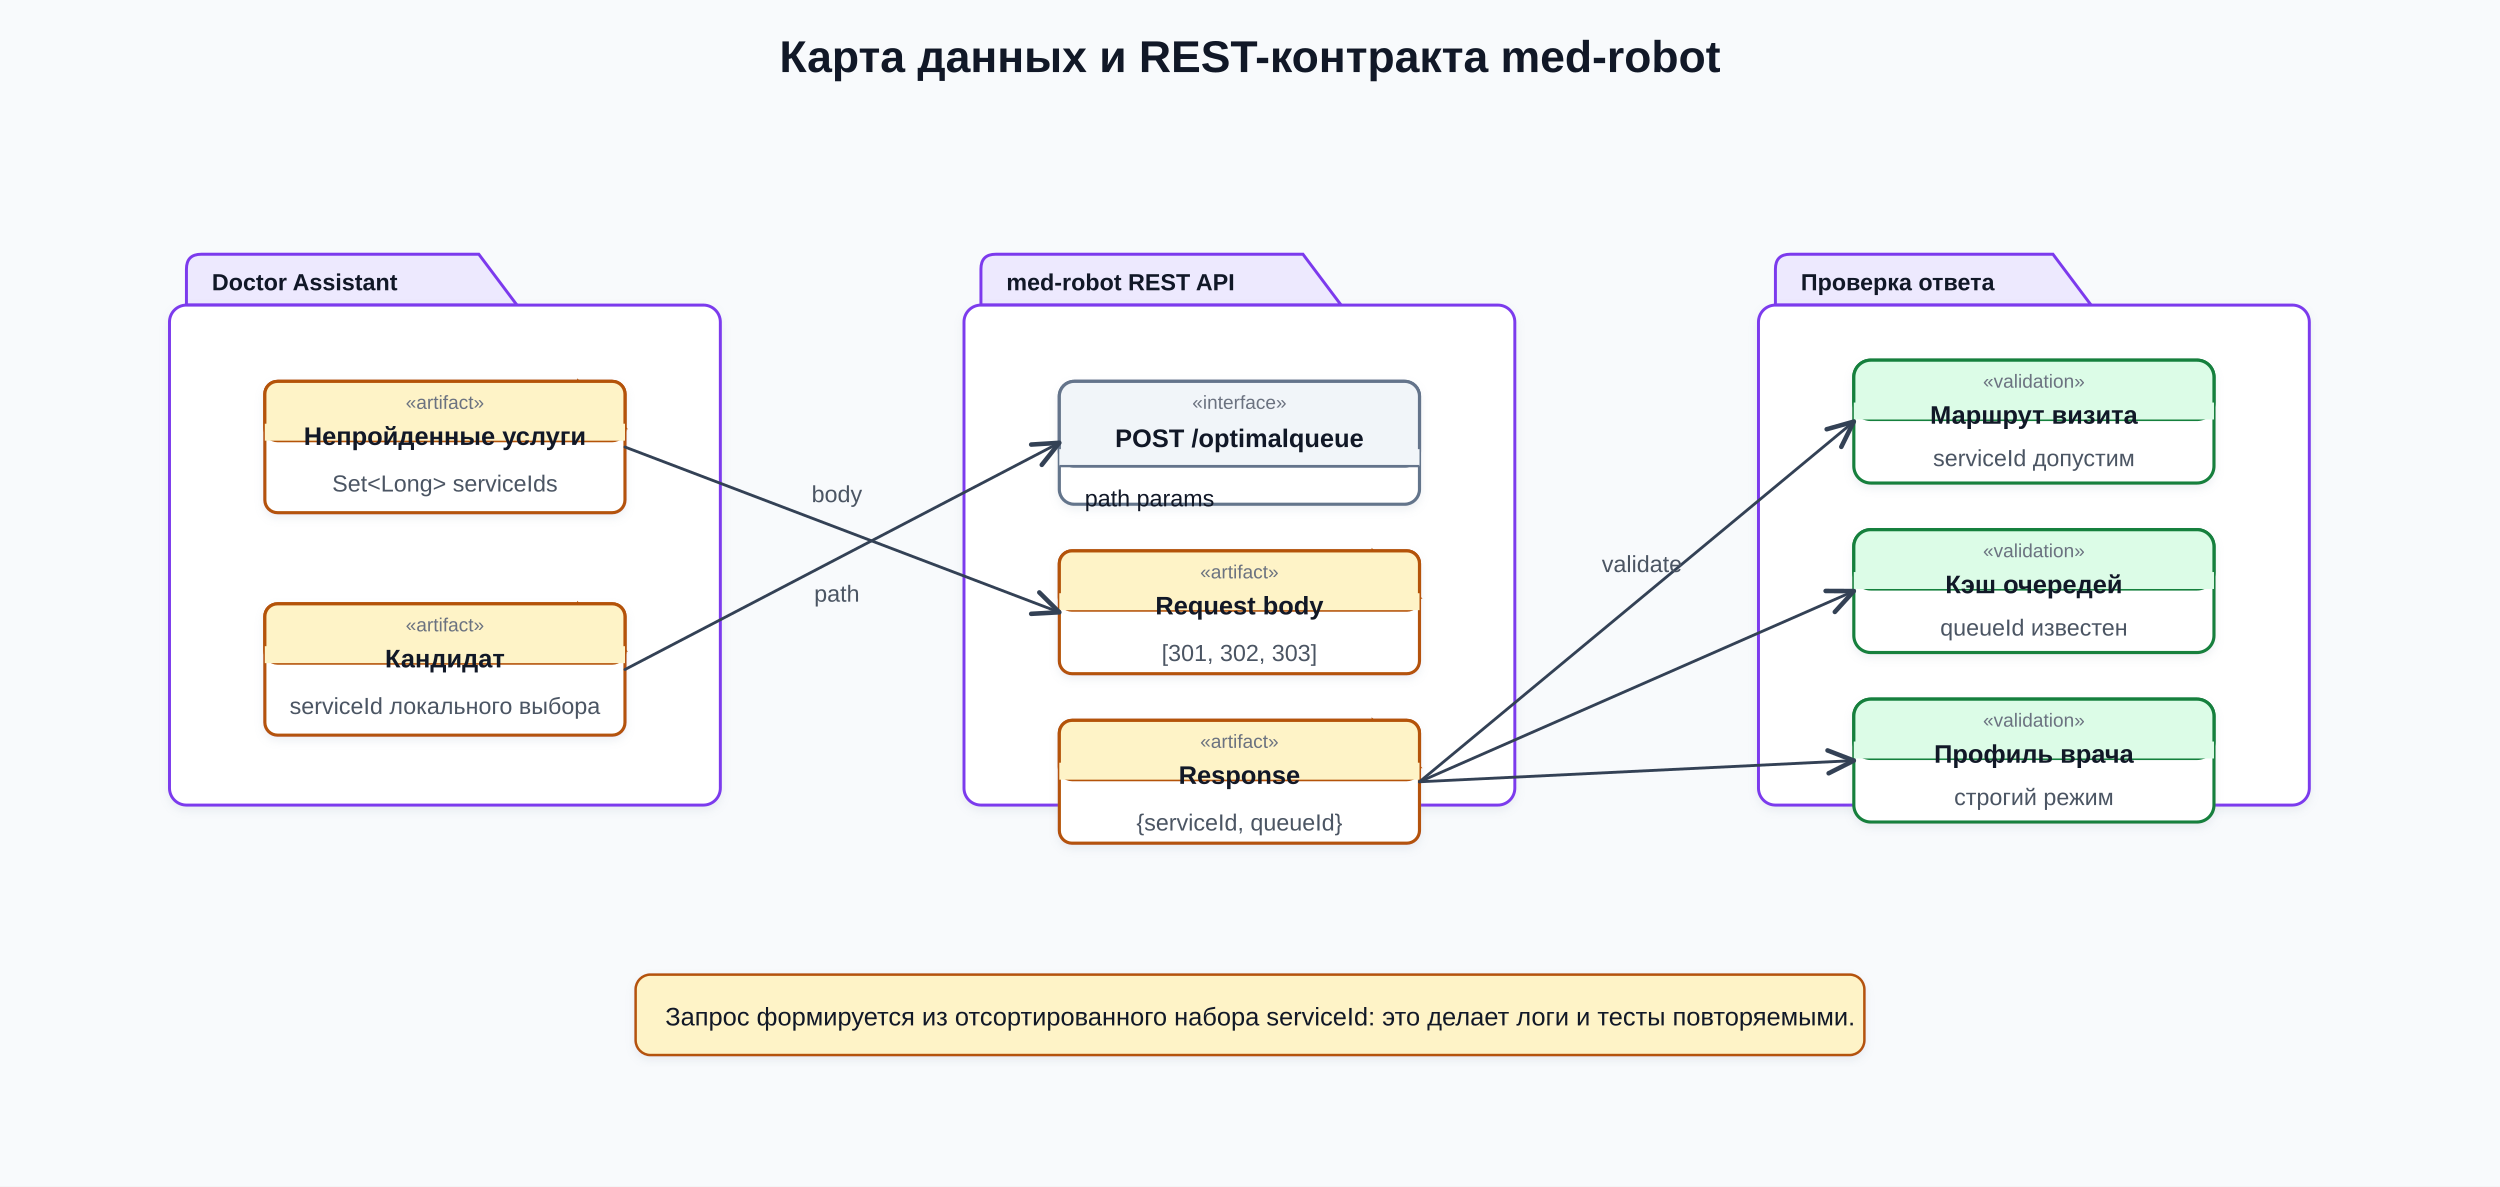
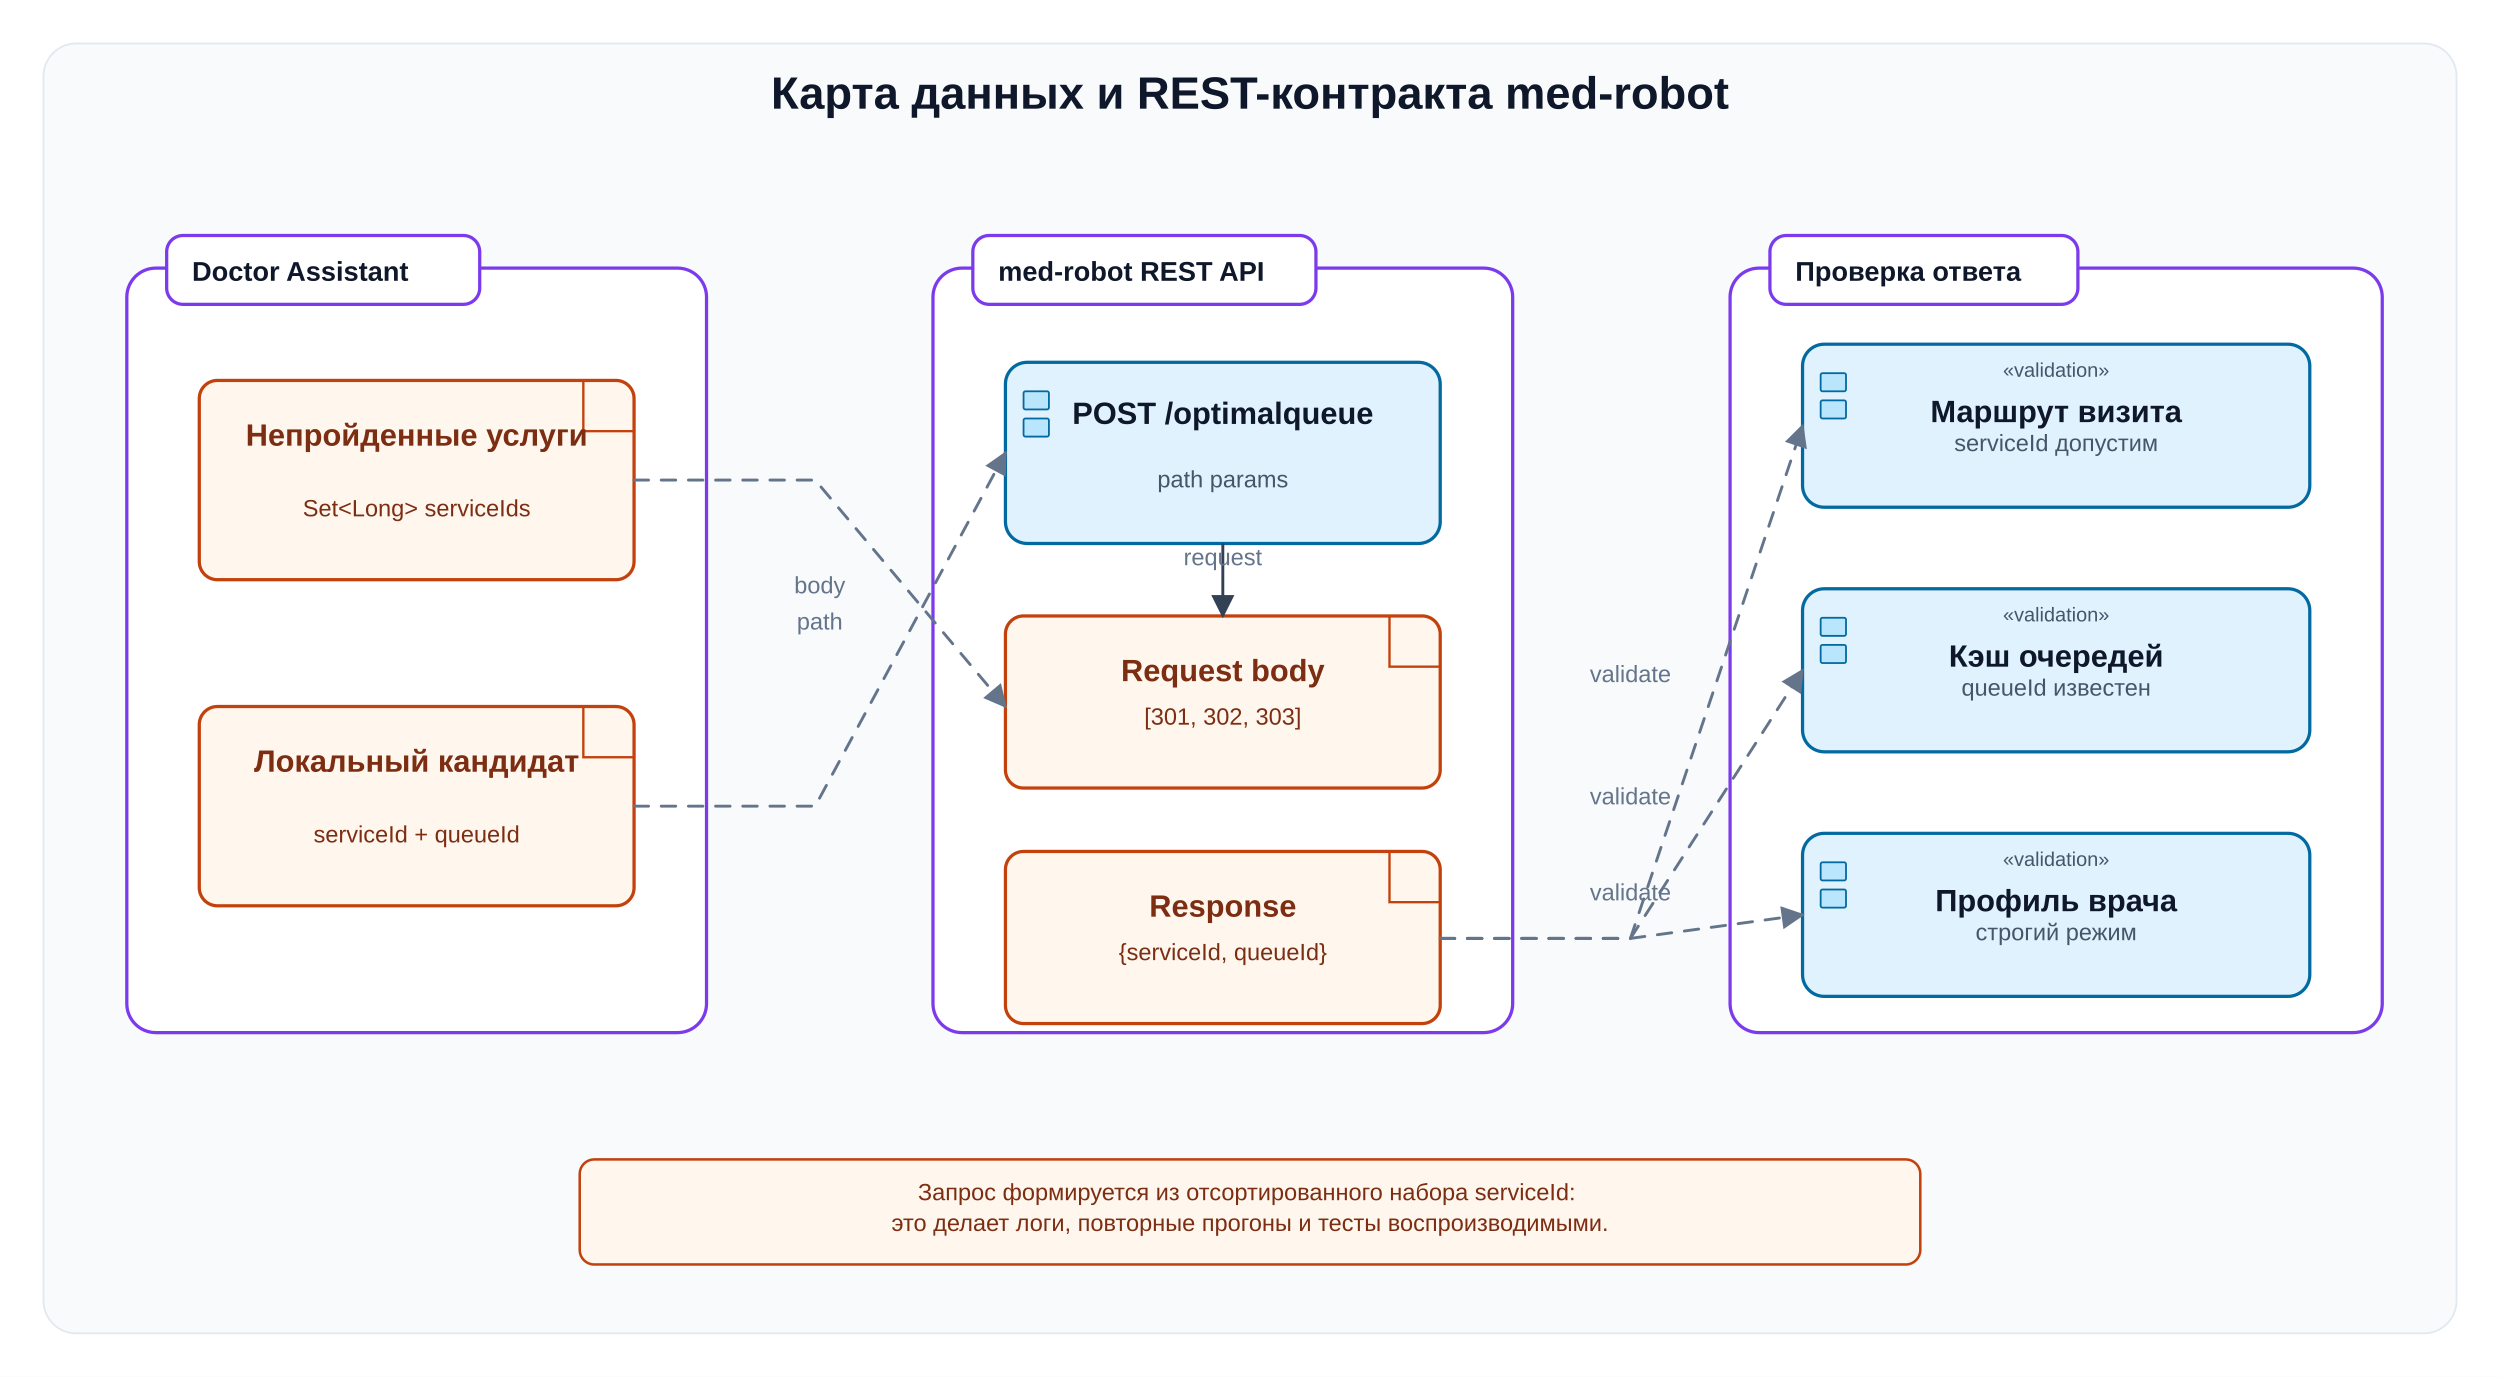
- <svg xmlns="http://www.w3.org/2000/svg" width="1180" height="560" viewBox="0 0 1180 560">
+ <svg xmlns="http://www.w3.org/2000/svg" width="1380" height="760" viewBox="0 0 1380 760" role="img" aria-label="Карта данных и REST-контракта med-robot">
  <defs>
-     <marker id="arrow" markerWidth="12" markerHeight="10" refX="10" refY="5" orient="auto" markerUnits="strokeWidth">
-       <path d="M 1 1 L 10 5 L 1 9" fill="none" stroke="#334155" stroke-width="1.6" stroke-linecap="round" stroke-linejoin="round" />
+     <marker id="arrow" viewBox="0 0 10 10" refX="9" refY="5" markerWidth="8" markerHeight="8" orient="auto-start-reverse">
+       <path d="M 0 0 L 10 5 L 0 10 z" fill="#334155" />
    </marker>
-     <marker id="triangle" markerWidth="14" markerHeight="12" refX="12" refY="6" orient="auto" markerUnits="strokeWidth">
-       <path d="M 1 6 L 12 1 L 12 11 Z" fill="#F8FAFC" stroke="#334155" stroke-width="1.5" />
+     <marker id="arrow-dashed" viewBox="0 0 10 10" refX="9" refY="5" markerWidth="8" markerHeight="8" orient="auto-start-reverse">
+       <path d="M 0 0 L 10 5 L 0 10 z" fill="#64748B" />
    </marker>
-     <marker id="green-dot" markerWidth="10" markerHeight="10" refX="5" refY="5" orient="auto">
-       <circle cx="5" cy="5" r="4" fill="#16A34A" />
-     </marker>
-     <filter id="card-shadow" x="-15%" y="-15%" width="130%" height="130%">
-       <feDropShadow dx="0" dy="2" stdDeviation="2" flood-color="#94A3B8" flood-opacity="0.16" />
-     </filter>
  </defs>
-   <rect x="0" y="0" width="1180" height="560" fill="#F8FAFC" />
-   <text x="590.0" y="34" text-anchor="middle" font-family="Segoe UI, Arial, sans-serif" font-size="21" font-weight="700" fill="#111827">Карта данных и REST-контракта med-robot</text>
-   <path d="M 88 144 L 88 127 Q 88 120 95 120 L 226 120 L 244 144 Z" fill="#EDE9FE" stroke="#7C3AED" stroke-width="1.4" />
-   <rect x="80" y="144" width="260" height="236" rx="8" ry="8" fill="#FFFFFF" stroke="#7C3AED" stroke-width="1.4" filter="url(#card-shadow)" />
-   <text x="100" y="137" text-anchor="start" font-family="Segoe UI, Arial, sans-serif" font-size="11" font-weight="700" fill="#111827" style="">
-     <tspan x="100" dy="0">Doctor Assistant</tspan>
+   <rect x="0.0" y="0.0" width="1380.0" height="760.0" rx="0.0" fill="#FFFFFF" stroke="none" stroke-width="1" />
+   <rect x="24.0" y="24.0" width="1332.0" height="712.0" rx="18.0" fill="#F8FAFC" stroke="#E2E8F0" stroke-width="1" />
+   <text x="690.0" y="60.0" text-anchor="middle" font-family="Segoe UI, Arial, sans-serif" font-size="25" font-weight="700" fill="#0F172A">Карта данных и REST-контракта med-robot</text>
+   <rect x="70.0" y="148.0" width="320.0" height="422.0" rx="16.0" fill="#FFFFFF" stroke="#7C3AED" stroke-width="1.8" />
+   <rect x="92.0" y="130.0" width="172.8" height="38.0" rx="9.0" fill="#FFFFFF" stroke="#7C3AED" stroke-width="1.8" />
+   <text x="106.0" y="155.0" text-anchor="start" font-family="Segoe UI, Arial, sans-serif" font-size="15" font-weight="700" fill="#0F172A">Doctor Assistant</text>
+   <rect x="110.0" y="210.0" width="240.0" height="110.0" rx="10.0" fill="#FFF7ED" stroke="#C2410C" stroke-width="1.8" />
+   <path d="M 322.0 210.0 L 322.0 238.0 L 350.0 238.0" fill="none" stroke="#C2410C" stroke-width="1.3" />
+   <text x="230.0" y="246.0" text-anchor="middle" font-family="Segoe UI, Arial, sans-serif" font-size="17" font-weight="700" fill="#7C2D12">
+     <tspan x="230.0" dy="0">Непройденные услуги</tspan>
  </text>
-   <rect x="125" y="180" width="170" height="62" rx="6" ry="6" fill="#FFFFFF" stroke="#B45309" stroke-width="1.5" filter="url(#card-shadow)" />
-   <path d="M 273 180 L 295 202 L 273 202 Z" fill="#FEF3C7" stroke="#B45309" stroke-width="1.2" />
-   <rect x="125" y="180" width="170" height="28" rx="6" ry="6" fill="#FEF3C7" stroke="#B45309" stroke-width="1.5" />
-   <rect x="125" y="200" width="170" height="8" fill="#FEF3C7" stroke="none" />
-   <text x="210.0" y="193" text-anchor="middle" font-family="Segoe UI, Arial, sans-serif" font-size="9" font-weight="400" fill="#6B7280" style="">
-     <tspan x="210.0" dy="0">«artifact»</tspan>
+   <text x="230.0" y="285.0" text-anchor="middle" font-family="Segoe UI, Arial, sans-serif" font-size="13" font-weight="400" fill="#7C2D12">
+     <tspan x="230.0" dy="0">Set&lt;Long&gt; serviceIds</tspan>
  </text>
-   <text x="210.0" y="210" text-anchor="middle" font-family="Segoe UI, Arial, sans-serif" font-size="12" font-weight="700" fill="#111827" style="">
-     <tspan x="210.0" dy="0">Непройденные услуги</tspan>
+   <rect x="110.0" y="390.0" width="240.0" height="110.0" rx="10.0" fill="#FFF7ED" stroke="#C2410C" stroke-width="1.8" />
+   <path d="M 322.0 390.0 L 322.0 418.0 L 350.0 418.0" fill="none" stroke="#C2410C" stroke-width="1.3" />
+   <text x="230.0" y="426.0" text-anchor="middle" font-family="Segoe UI, Arial, sans-serif" font-size="17" font-weight="700" fill="#7C2D12">
+     <tspan x="230.0" dy="0">Локальный кандидат</tspan>
  </text>
-   <text x="210.0" y="232" text-anchor="middle" font-family="Segoe UI, Arial, sans-serif" font-size="11" font-weight="400" fill="#4B5563" style="">
-     <tspan x="210.0" dy="0">Set&lt;Long&gt; serviceIds</tspan>
+   <text x="230.0" y="465.0" text-anchor="middle" font-family="Segoe UI, Arial, sans-serif" font-size="13" font-weight="400" fill="#7C2D12">
+     <tspan x="230.0" dy="0">serviceId + queueId</tspan>
  </text>
-   <rect x="125" y="285" width="170" height="62" rx="6" ry="6" fill="#FFFFFF" stroke="#B45309" stroke-width="1.5" filter="url(#card-shadow)" />
-   <path d="M 273 285 L 295 307 L 273 307 Z" fill="#FEF3C7" stroke="#B45309" stroke-width="1.2" />
-   <rect x="125" y="285" width="170" height="28" rx="6" ry="6" fill="#FEF3C7" stroke="#B45309" stroke-width="1.5" />
-   <rect x="125" y="305" width="170" height="8" fill="#FEF3C7" stroke="none" />
-   <text x="210.0" y="298" text-anchor="middle" font-family="Segoe UI, Arial, sans-serif" font-size="9" font-weight="400" fill="#6B7280" style="">
-     <tspan x="210.0" dy="0">«artifact»</tspan>
+   <rect x="515.0" y="148.0" width="320.0" height="422.0" rx="16.0" fill="#FFFFFF" stroke="#7C3AED" stroke-width="1.8" />
+   <rect x="537.0" y="130.0" width="189.4" height="38.0" rx="9.0" fill="#FFFFFF" stroke="#7C3AED" stroke-width="1.8" />
+   <text x="551.0" y="155.0" text-anchor="start" font-family="Segoe UI, Arial, sans-serif" font-size="15" font-weight="700" fill="#0F172A">med-robot REST API</text>
+   <rect x="555.0" y="200.0" width="240.0" height="100.0" rx="12.0" fill="#E0F2FE" stroke="#0369A1" stroke-width="1.8" />
+   <rect x="565.0" y="216.0" width="14.0" height="10.0" rx="1.0" fill="#BAE6FD" stroke="#0369A1" stroke-width="1" />
+   <rect x="565.0" y="231.0" width="14.0" height="10.0" rx="1.0" fill="#BAE6FD" stroke="#0369A1" stroke-width="1" />
+   <text x="675.0" y="234.0" text-anchor="middle" font-family="Segoe UI, Arial, sans-serif" font-size="17" font-weight="700" fill="#0F172A">
+     <tspan x="675.0" dy="0">POST /optimalqueue</tspan>
  </text>
-   <text x="210.0" y="315" text-anchor="middle" font-family="Segoe UI, Arial, sans-serif" font-size="12" font-weight="700" fill="#111827" style="">
-     <tspan x="210.0" dy="0">Кандидат</tspan>
+   <text x="675.0" y="269.0" text-anchor="middle" font-family="Segoe UI, Arial, sans-serif" font-size="13" font-weight="400" fill="#475569">
+     <tspan x="675.0" dy="0">path params</tspan>
  </text>
-   <text x="210.0" y="337" text-anchor="middle" font-family="Segoe UI, Arial, sans-serif" font-size="11" font-weight="400" fill="#4B5563" style="">
-     <tspan x="210.0" dy="0">serviceId локального выбора</tspan>
+   <rect x="555.0" y="340.0" width="240.0" height="95.0" rx="10.0" fill="#FFF7ED" stroke="#C2410C" stroke-width="1.8" />
+   <path d="M 767.0 340.0 L 767.0 368.0 L 795.0 368.0" fill="none" stroke="#C2410C" stroke-width="1.3" />
+   <text x="675.0" y="376.0" text-anchor="middle" font-family="Segoe UI, Arial, sans-serif" font-size="17" font-weight="700" fill="#7C2D12">
+     <tspan x="675.0" dy="0">Request body</tspan>
  </text>
-   <path d="M 463 144 L 463 127 Q 463 120 470 120 L 615 120 L 633 144 Z" fill="#EDE9FE" stroke="#7C3AED" stroke-width="1.4" />
-   <rect x="455" y="144" width="260" height="236" rx="8" ry="8" fill="#FFFFFF" stroke="#7C3AED" stroke-width="1.4" filter="url(#card-shadow)" />
-   <text x="475" y="137" text-anchor="start" font-family="Segoe UI, Arial, sans-serif" font-size="11" font-weight="700" fill="#111827" style="">
-     <tspan x="475" dy="0">med-robot REST API</tspan>
+   <text x="675.0" y="400.0" text-anchor="middle" font-family="Segoe UI, Arial, sans-serif" font-size="13" font-weight="400" fill="#7C2D12">
+     <tspan x="675.0" dy="0">[301, 302, 303]</tspan>
  </text>
-   <rect x="500" y="180" width="170" height="58" rx="7" ry="7" fill="#FFFFFF" stroke="#64748B" stroke-width="1.5" filter="url(#card-shadow)" />
-   <rect x="500" y="180" width="170" height="40" rx="7" ry="7" fill="#F1F5F9" stroke="#64748B" stroke-width="1.5" />
-   <rect x="500" y="212" width="170" height="8" fill="#F1F5F9" stroke="none" />
-   <text x="585.0" y="193" text-anchor="middle" font-family="Segoe UI, Arial, sans-serif" font-size="9" font-weight="400" fill="#6B7280" style="">
-     <tspan x="585.0" dy="0">«interface»</tspan>
+   <rect x="555.0" y="470.0" width="240.0" height="95.0" rx="10.0" fill="#FFF7ED" stroke="#C2410C" stroke-width="1.8" />
+   <path d="M 767.0 470.0 L 767.0 498.0 L 795.0 498.0" fill="none" stroke="#C2410C" stroke-width="1.3" />
+   <text x="675.0" y="506.0" text-anchor="middle" font-family="Segoe UI, Arial, sans-serif" font-size="17" font-weight="700" fill="#7C2D12">
+     <tspan x="675.0" dy="0">Response</tspan>
  </text>
-   <text x="585.0" y="211" text-anchor="middle" font-family="Segoe UI, Arial, sans-serif" font-size="12" font-weight="700" fill="#111827" style="">
-     <tspan x="585.0" dy="0">POST /optimalqueue</tspan>
+   <text x="675.0" y="530.0" text-anchor="middle" font-family="Segoe UI, Arial, sans-serif" font-size="13" font-weight="400" fill="#7C2D12">
+     <tspan x="675.0" dy="0">{serviceId, queueId}</tspan>
  </text>
-   <line x1="500" y1="220" x2="670" y2="220" stroke="#64748B" stroke-width="1.1" />
-   <text x="512" y="239" text-anchor="start" font-family="Segoe UI, Arial, sans-serif" font-size="11" font-weight="400" fill="#111827" style="">
-     <tspan x="512" dy="0">path params</tspan>
+   <rect x="955.0" y="148.0" width="360.0" height="422.0" rx="16.0" fill="#FFFFFF" stroke="#7C3AED" stroke-width="1.8" />
+   <rect x="977.0" y="130.0" width="170.0" height="38.0" rx="9.0" fill="#FFFFFF" stroke="#7C3AED" stroke-width="1.8" />
+   <text x="991.0" y="155.0" text-anchor="start" font-family="Segoe UI, Arial, sans-serif" font-size="15" font-weight="700" fill="#0F172A">Проверка ответа</text>
+   <rect x="995.0" y="190.0" width="280.0" height="90.0" rx="12.0" fill="#E0F2FE" stroke="#0369A1" stroke-width="1.8" />
+   <rect x="1005.0" y="206.0" width="14.0" height="10.0" rx="1.0" fill="#BAE6FD" stroke="#0369A1" stroke-width="1" />
+   <rect x="1005.0" y="221.0" width="14.0" height="10.0" rx="1.0" fill="#BAE6FD" stroke="#0369A1" stroke-width="1" />
+   <text x="1135.0" y="208.0" text-anchor="middle" font-family="Segoe UI, Arial, sans-serif" font-size="11" font-weight="400" fill="#475569">«validation»</text>
+   <text x="1135.0" y="233.0" text-anchor="middle" font-family="Segoe UI, Arial, sans-serif" font-size="17" font-weight="700" fill="#0F172A">
+     <tspan x="1135.0" dy="0">Маршрут визита</tspan>
  </text>
-   <rect x="500" y="260" width="170" height="58" rx="6" ry="6" fill="#FFFFFF" stroke="#B45309" stroke-width="1.5" filter="url(#card-shadow)" />
-   <path d="M 648 260 L 670 282 L 648 282 Z" fill="#FEF3C7" stroke="#B45309" stroke-width="1.2" />
-   <rect x="500" y="260" width="170" height="28" rx="6" ry="6" fill="#FEF3C7" stroke="#B45309" stroke-width="1.5" />
-   <rect x="500" y="280" width="170" height="8" fill="#FEF3C7" stroke="none" />
-   <text x="585.0" y="273" text-anchor="middle" font-family="Segoe UI, Arial, sans-serif" font-size="9" font-weight="400" fill="#6B7280" style="">
-     <tspan x="585.0" dy="0">«artifact»</tspan>
+   <text x="1135.0" y="249.0" text-anchor="middle" font-family="Segoe UI, Arial, sans-serif" font-size="13" font-weight="400" fill="#475569">
+     <tspan x="1135.0" dy="0">serviceId допустим</tspan>
  </text>
-   <text x="585.0" y="290" text-anchor="middle" font-family="Segoe UI, Arial, sans-serif" font-size="12" font-weight="700" fill="#111827" style="">
-     <tspan x="585.0" dy="0">Request body</tspan>
+   <rect x="995.0" y="325.0" width="280.0" height="90.0" rx="12.0" fill="#E0F2FE" stroke="#0369A1" stroke-width="1.8" />
+   <rect x="1005.0" y="341.0" width="14.0" height="10.0" rx="1.0" fill="#BAE6FD" stroke="#0369A1" stroke-width="1" />
+   <rect x="1005.0" y="356.0" width="14.0" height="10.0" rx="1.0" fill="#BAE6FD" stroke="#0369A1" stroke-width="1" />
+   <text x="1135.0" y="343.0" text-anchor="middle" font-family="Segoe UI, Arial, sans-serif" font-size="11" font-weight="400" fill="#475569">«validation»</text>
+   <text x="1135.0" y="368.0" text-anchor="middle" font-family="Segoe UI, Arial, sans-serif" font-size="17" font-weight="700" fill="#0F172A">
+     <tspan x="1135.0" dy="0">Кэш очередей</tspan>
  </text>
-   <text x="585.0" y="312" text-anchor="middle" font-family="Segoe UI, Arial, sans-serif" font-size="11" font-weight="400" fill="#4B5563" style="">
-     <tspan x="585.0" dy="0">[301, 302, 303]</tspan>
+   <text x="1135.0" y="384.0" text-anchor="middle" font-family="Segoe UI, Arial, sans-serif" font-size="13" font-weight="400" fill="#475569">
+     <tspan x="1135.0" dy="0">queueId известен</tspan>
  </text>
-   <rect x="500" y="340" width="170" height="58" rx="6" ry="6" fill="#FFFFFF" stroke="#B45309" stroke-width="1.5" filter="url(#card-shadow)" />
-   <path d="M 648 340 L 670 362 L 648 362 Z" fill="#FEF3C7" stroke="#B45309" stroke-width="1.2" />
-   <rect x="500" y="340" width="170" height="28" rx="6" ry="6" fill="#FEF3C7" stroke="#B45309" stroke-width="1.5" />
-   <rect x="500" y="360" width="170" height="8" fill="#FEF3C7" stroke="none" />
-   <text x="585.0" y="353" text-anchor="middle" font-family="Segoe UI, Arial, sans-serif" font-size="9" font-weight="400" fill="#6B7280" style="">
-     <tspan x="585.0" dy="0">«artifact»</tspan>
+   <rect x="995.0" y="460.0" width="280.0" height="90.0" rx="12.0" fill="#E0F2FE" stroke="#0369A1" stroke-width="1.8" />
+   <rect x="1005.0" y="476.0" width="14.0" height="10.0" rx="1.0" fill="#BAE6FD" stroke="#0369A1" stroke-width="1" />
+   <rect x="1005.0" y="491.0" width="14.0" height="10.0" rx="1.0" fill="#BAE6FD" stroke="#0369A1" stroke-width="1" />
+   <text x="1135.0" y="478.0" text-anchor="middle" font-family="Segoe UI, Arial, sans-serif" font-size="11" font-weight="400" fill="#475569">«validation»</text>
+   <text x="1135.0" y="503.0" text-anchor="middle" font-family="Segoe UI, Arial, sans-serif" font-size="17" font-weight="700" fill="#0F172A">
+     <tspan x="1135.0" dy="0">Профиль врача</tspan>
  </text>
-   <text x="585.0" y="370" text-anchor="middle" font-family="Segoe UI, Arial, sans-serif" font-size="12" font-weight="700" fill="#111827" style="">
-     <tspan x="585.0" dy="0">Response</tspan>
+   <text x="1135.0" y="519.0" text-anchor="middle" font-family="Segoe UI, Arial, sans-serif" font-size="13" font-weight="400" fill="#475569">
+     <tspan x="1135.0" dy="0">строгий режим</tspan>
  </text>
-   <text x="585.0" y="392" text-anchor="middle" font-family="Segoe UI, Arial, sans-serif" font-size="11" font-weight="400" fill="#4B5563" style="">
-     <tspan x="585.0" dy="0">{serviceId, queueId}</tspan>
-   </text>
-   <path d="M 838 144 L 838 127 Q 838 120 845 120 L 969 120 L 987 144 Z" fill="#EDE9FE" stroke="#7C3AED" stroke-width="1.4" />
-   <rect x="830" y="144" width="260" height="236" rx="8" ry="8" fill="#FFFFFF" stroke="#7C3AED" stroke-width="1.4" filter="url(#card-shadow)" />
-   <text x="850" y="137" text-anchor="start" font-family="Segoe UI, Arial, sans-serif" font-size="11" font-weight="700" fill="#111827" style="">
-     <tspan x="850" dy="0">Проверка ответа</tspan>
-   </text>
-   <rect x="875" y="170" width="170" height="58" rx="8" ry="8" fill="#FFFFFF" stroke="#15803D" stroke-width="1.5" filter="url(#card-shadow)" />
-   <rect x="875" y="170" width="170" height="28" rx="8" ry="8" fill="#DCFCE7" stroke="#15803D" stroke-width="1.5" />
-   <rect x="875" y="190" width="170" height="8" fill="#DCFCE7" stroke="none" />
-   <text x="960.0" y="183" text-anchor="middle" font-family="Segoe UI, Arial, sans-serif" font-size="9" font-weight="400" fill="#6B7280" style="">
-     <tspan x="960.0" dy="0">«validation»</tspan>
-   </text>
-   <text x="960.0" y="200" text-anchor="middle" font-family="Segoe UI, Arial, sans-serif" font-size="12" font-weight="700" fill="#111827" style="">
-     <tspan x="960.0" dy="0">Маршрут визита</tspan>
-   </text>
-   <text x="960.0" y="220" text-anchor="middle" font-family="Segoe UI, Arial, sans-serif" font-size="11" font-weight="400" fill="#4B5563" style="">
-     <tspan x="960.0" dy="0">serviceId допустим</tspan>
-   </text>
-   <rect x="875" y="250" width="170" height="58" rx="8" ry="8" fill="#FFFFFF" stroke="#15803D" stroke-width="1.5" filter="url(#card-shadow)" />
-   <rect x="875" y="250" width="170" height="28" rx="8" ry="8" fill="#DCFCE7" stroke="#15803D" stroke-width="1.5" />
-   <rect x="875" y="270" width="170" height="8" fill="#DCFCE7" stroke="none" />
-   <text x="960.0" y="263" text-anchor="middle" font-family="Segoe UI, Arial, sans-serif" font-size="9" font-weight="400" fill="#6B7280" style="">
-     <tspan x="960.0" dy="0">«validation»</tspan>
-   </text>
-   <text x="960.0" y="280" text-anchor="middle" font-family="Segoe UI, Arial, sans-serif" font-size="12" font-weight="700" fill="#111827" style="">
-     <tspan x="960.0" dy="0">Кэш очередей</tspan>
-   </text>
-   <text x="960.0" y="300" text-anchor="middle" font-family="Segoe UI, Arial, sans-serif" font-size="11" font-weight="400" fill="#4B5563" style="">
-     <tspan x="960.0" dy="0">queueId известен</tspan>
-   </text>
-   <rect x="875" y="330" width="170" height="58" rx="8" ry="8" fill="#FFFFFF" stroke="#15803D" stroke-width="1.5" filter="url(#card-shadow)" />
-   <rect x="875" y="330" width="170" height="28" rx="8" ry="8" fill="#DCFCE7" stroke="#15803D" stroke-width="1.5" />
-   <rect x="875" y="350" width="170" height="8" fill="#DCFCE7" stroke="none" />
-   <text x="960.0" y="343" text-anchor="middle" font-family="Segoe UI, Arial, sans-serif" font-size="9" font-weight="400" fill="#6B7280" style="">
-     <tspan x="960.0" dy="0">«validation»</tspan>
-   </text>
-   <text x="960.0" y="360" text-anchor="middle" font-family="Segoe UI, Arial, sans-serif" font-size="12" font-weight="700" fill="#111827" style="">
-     <tspan x="960.0" dy="0">Профиль врача</tspan>
-   </text>
-   <text x="960.0" y="380" text-anchor="middle" font-family="Segoe UI, Arial, sans-serif" font-size="11" font-weight="400" fill="#4B5563" style="">
-     <tspan x="960.0" dy="0">строгий режим</tspan>
-   </text>
-   <line x1="295" y1="211" x2="500" y2="289" stroke="#334155" stroke-width="1.35" stroke-linecap="round" marker-end="url(#arrow)" />
-   <text x="395" y="237" text-anchor="middle" font-family="Segoe UI, Arial, sans-serif" font-size="11" font-weight="400" fill="#4B5563" style="">
-     <tspan x="395" dy="0">body</tspan>
-   </text>
-   <line x1="295" y1="316" x2="500" y2="209" stroke="#334155" stroke-width="1.35" stroke-linecap="round" marker-end="url(#arrow)" />
-   <text x="395" y="284" text-anchor="middle" font-family="Segoe UI, Arial, sans-serif" font-size="11" font-weight="400" fill="#4B5563" style="">
-     <tspan x="395" dy="0">path</tspan>
-   </text>
-   <line x1="670" y1="369" x2="875" y2="199" stroke="#334155" stroke-width="1.35" stroke-linecap="round" marker-end="url(#arrow)" />
-   <text x="775" y="270" text-anchor="middle" font-family="Segoe UI, Arial, sans-serif" font-size="11" font-weight="400" fill="#4B5563" style="">
-     <tspan x="775" dy="0">validate</tspan>
-   </text>
-   <line x1="670" y1="369" x2="875" y2="279" stroke="#334155" stroke-width="1.35" stroke-linecap="round" marker-end="url(#arrow)" />
-   <line x1="670" y1="369" x2="875" y2="359" stroke="#334155" stroke-width="1.35" stroke-linecap="round" marker-end="url(#arrow)" />
-   <rect x="300" y="460" width="580" height="38" rx="7" ry="7" fill="#FEF3C7" stroke="#B45309" stroke-width="1.2" filter="url(#card-shadow)" />
-   <text x="314" y="484" text-anchor="start" font-family="Segoe UI, Arial, sans-serif" font-size="12" font-weight="400" fill="#111827" style="">
-     <tspan x="314" dy="0">Запрос формируется из отсортированного набора serviceId: это делает логи и тесты повторяемыми.</tspan>
+   <path d=" M 350.0 265.0 L 450.0 265.0 L 555.0 390.0" fill="none" stroke="#64748B" stroke-width="1.6" stroke-linejoin="round" stroke-linecap="round" stroke-dasharray="8 7" marker-end="url(#arrow-dashed)" />
+   <text x="452.5" y="327.5" text-anchor="middle" font-family="Segoe UI, Arial, sans-serif" font-size="13" font-weight="400" fill="#64748B">body</text>
+   <path d=" M 350.0 445.0 L 450.0 445.0 L 555.0 250.0" fill="none" stroke="#64748B" stroke-width="1.6" stroke-linejoin="round" stroke-linecap="round" stroke-dasharray="8 7" marker-end="url(#arrow-dashed)" />
+   <text x="452.5" y="347.5" text-anchor="middle" font-family="Segoe UI, Arial, sans-serif" font-size="13" font-weight="400" fill="#64748B">path</text>
+   <path d="M 675.0 300.0 L 675.0 340.0" fill="none" stroke="#334155" stroke-width="1.6" marker-end="url(#arrow)" />
+   <text x="675.0" y="312.0" text-anchor="middle" font-family="Segoe UI, Arial, sans-serif" font-size="13" font-weight="400" fill="#64748B">request</text>
+   <path d=" M 795.0 518.0 L 900.0 518.0 L 995.0 235.0" fill="none" stroke="#64748B" stroke-width="1.6" stroke-linejoin="round" stroke-linecap="round" stroke-dasharray="8 7" marker-end="url(#arrow-dashed)" />
+   <text x="900.0" y="376.5" text-anchor="middle" font-family="Segoe UI, Arial, sans-serif" font-size="13" font-weight="400" fill="#64748B">validate</text>
+   <path d=" M 795.0 518.0 L 900.0 518.0 L 995.0 370.0" fill="none" stroke="#64748B" stroke-width="1.6" stroke-linejoin="round" stroke-linecap="round" stroke-dasharray="8 7" marker-end="url(#arrow-dashed)" />
+   <text x="900.0" y="444.0" text-anchor="middle" font-family="Segoe UI, Arial, sans-serif" font-size="13" font-weight="400" fill="#64748B">validate</text>
+   <path d=" M 795.0 518.0 L 900.0 518.0 L 995.0 505.0" fill="none" stroke="#64748B" stroke-width="1.6" stroke-linejoin="round" stroke-linecap="round" stroke-dasharray="8 7" marker-end="url(#arrow-dashed)" />
+   <text x="900.0" y="497.0" text-anchor="middle" font-family="Segoe UI, Arial, sans-serif" font-size="13" font-weight="400" fill="#64748B">validate</text>
+   <rect x="320.0" y="640.0" width="740.0" height="58.0" rx="8.0" fill="#FFF7ED" stroke="#C2410C" stroke-width="1.4" />
+   <text x="690.0" y="662.5" text-anchor="middle" font-family="Segoe UI, Arial, sans-serif" font-size="13" font-weight="400" fill="#7C2D12">
+     <tspan x="690.0" dy="0">Запрос формируется из отсортированного набора serviceId:</tspan>
+     <tspan x="690.0" dy="17">это делает логи, повторные прогоны и тесты воспроизводимыми.</tspan>
  </text>
</svg>
